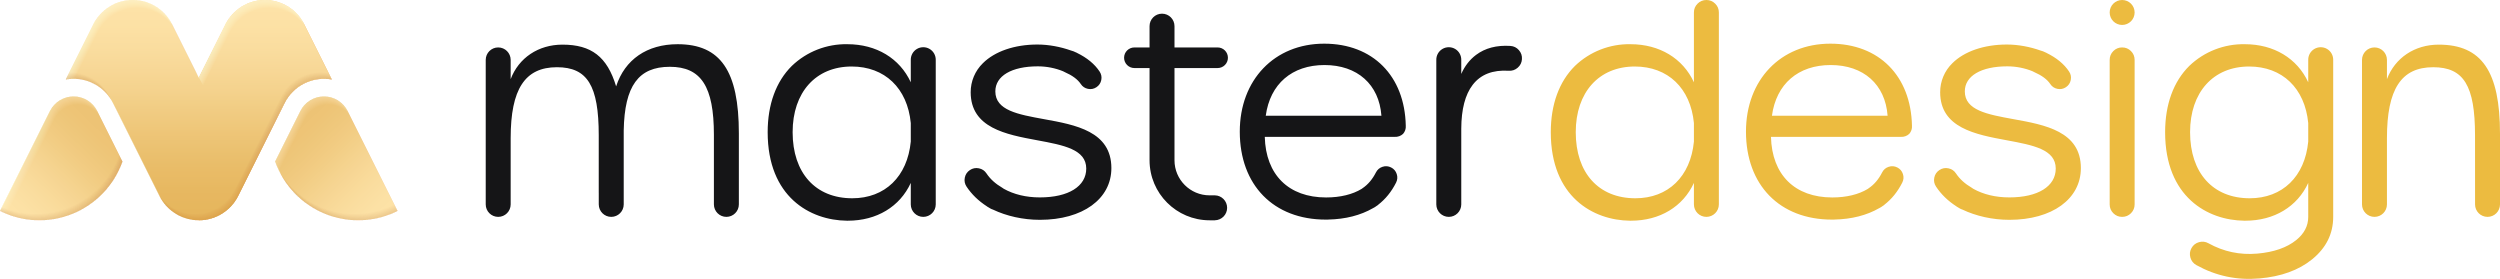
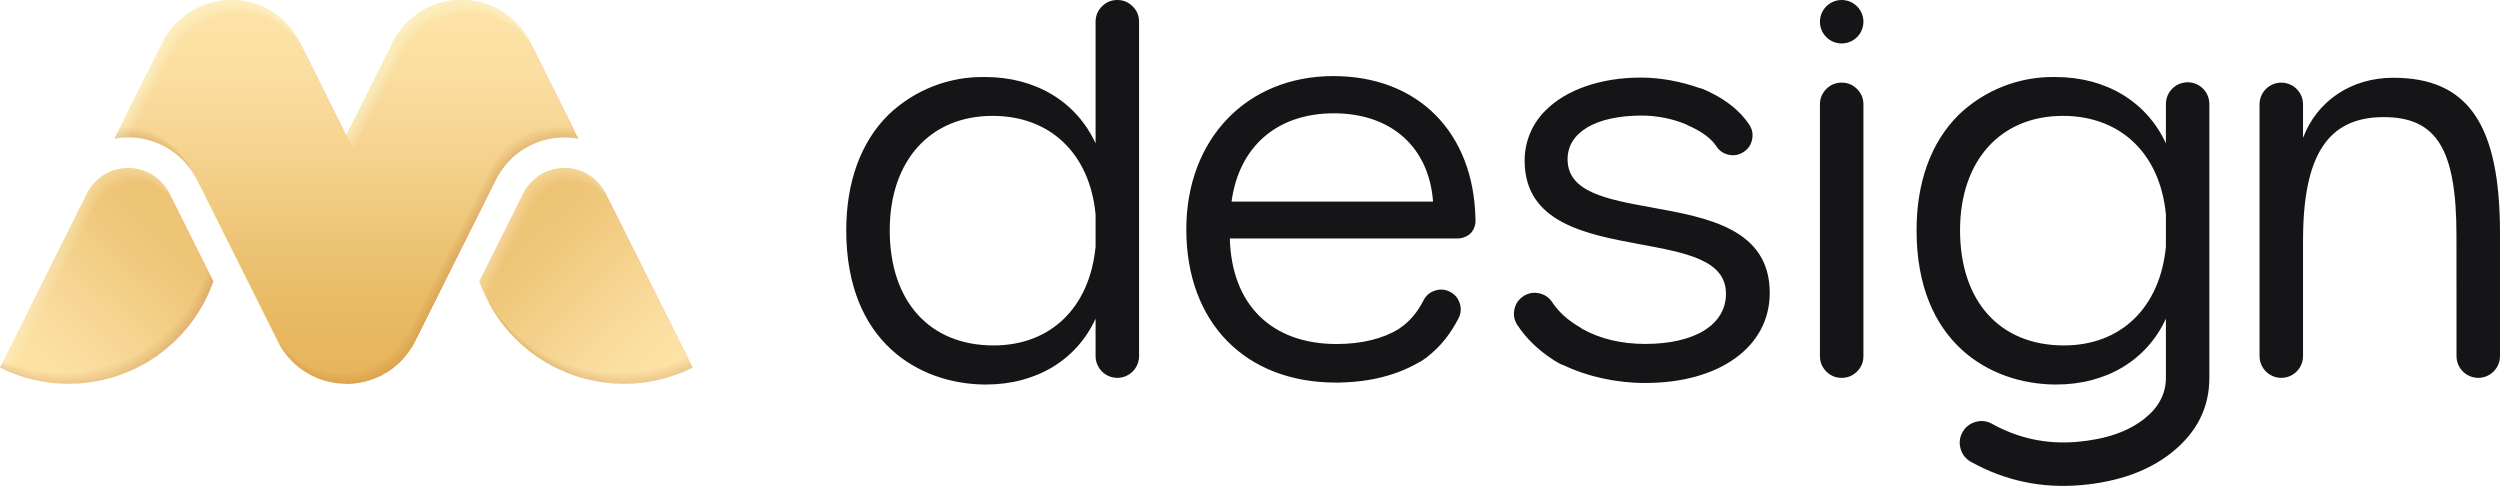
- <svg xmlns="http://www.w3.org/2000/svg" viewBox="0 -128 1475.38 164.6" role="img">
+ <svg xmlns="http://www.w3.org/2000/svg" viewBox="0 -128 846.83 164.6" role="img">
  <defs>
    <linearGradient id="l-cl" gradientUnits="userSpaceOnUse" x1="117.32" y1="-128" x2="117.32" y2="2">
      <stop offset="0.0" stop-color="#FDE2A7" />
      <stop offset="0.036" stop-color="#FDE2A7" />
      <stop offset="0.071" stop-color="#FDE1A6" />
      <stop offset="0.107" stop-color="#FCE1A5" />
      <stop offset="0.143" stop-color="#FCE0A3" />
      <stop offset="0.179" stop-color="#FBDEA1" />
      <stop offset="0.214" stop-color="#FADD9F" />
      <stop offset="0.25" stop-color="#F9DB9C" />
      <stop offset="0.286" stop-color="#F8D999" />
      <stop offset="0.321" stop-color="#F7D796" />
      <stop offset="0.357" stop-color="#F6D592" />
      <stop offset="0.393" stop-color="#F5D38F" />
      <stop offset="0.429" stop-color="#F4D18B" />
      <stop offset="0.464" stop-color="#F2CF87" />
      <stop offset="0.5" stop-color="#F1CC83" />
      <stop offset="0.536" stop-color="#F0CA7F" />
      <stop offset="0.571" stop-color="#EFC87B" />
      <stop offset="0.607" stop-color="#EEC577" />
      <stop offset="0.643" stop-color="#ECC374" />
      <stop offset="0.679" stop-color="#EBC170" />
      <stop offset="0.714" stop-color="#EABF6D" />
      <stop offset="0.75" stop-color="#E9BD69" />
      <stop offset="0.786" stop-color="#E9BB66" />
      <stop offset="0.821" stop-color="#E8BA64" />
      <stop offset="0.857" stop-color="#E7B861" />
      <stop offset="0.893" stop-color="#E7B760" />
      <stop offset="0.929" stop-color="#E6B75E" />
      <stop offset="0.964" stop-color="#E6B65D" />
      <stop offset="1.0" stop-color="#E6B65D" />
    </linearGradient>
    <linearGradient id="l-cr" gradientUnits="userSpaceOnUse" x1="117.32" y1="-128" x2="117.32" y2="2">
      <stop offset="0.0" stop-color="#FDE2A7" />
      <stop offset="0.036" stop-color="#FDE2A7" />
      <stop offset="0.071" stop-color="#FDE1A6" />
      <stop offset="0.107" stop-color="#FCE1A5" />
      <stop offset="0.143" stop-color="#FCE0A3" />
      <stop offset="0.179" stop-color="#FBDEA1" />
      <stop offset="0.214" stop-color="#FADD9F" />
      <stop offset="0.25" stop-color="#F9DB9C" />
      <stop offset="0.286" stop-color="#F8D999" />
      <stop offset="0.321" stop-color="#F7D796" />
      <stop offset="0.357" stop-color="#F6D592" />
      <stop offset="0.393" stop-color="#F5D38F" />
      <stop offset="0.429" stop-color="#F4D18B" />
      <stop offset="0.464" stop-color="#F2CF87" />
      <stop offset="0.5" stop-color="#F1CC83" />
      <stop offset="0.536" stop-color="#F0CA7F" />
      <stop offset="0.571" stop-color="#EFC87B" />
      <stop offset="0.607" stop-color="#EEC577" />
      <stop offset="0.643" stop-color="#ECC374" />
      <stop offset="0.679" stop-color="#EBC170" />
      <stop offset="0.714" stop-color="#EABF6D" />
      <stop offset="0.75" stop-color="#E9BD69" />
      <stop offset="0.786" stop-color="#E9BB66" />
      <stop offset="0.821" stop-color="#E8BA64" />
      <stop offset="0.857" stop-color="#E7B861" />
      <stop offset="0.893" stop-color="#E7B760" />
      <stop offset="0.929" stop-color="#E6B75E" />
      <stop offset="0.964" stop-color="#E6B65D" />
      <stop offset="1.0" stop-color="#E6B65D" />
    </linearGradient>
    <linearGradient id="l-wl" gradientUnits="userSpaceOnUse" x1="57.39" y1="-62.47" x2="0" y2="-3.49">
      <stop offset="0.0" stop-color="#EDC374" />
      <stop offset="0.062" stop-color="#EDC375" />
      <stop offset="0.125" stop-color="#EEC476" />
      <stop offset="0.188" stop-color="#EEC679" />
      <stop offset="0.25" stop-color="#EFC87C" />
      <stop offset="0.312" stop-color="#F1CA80" />
      <stop offset="0.375" stop-color="#F2CD84" />
      <stop offset="0.438" stop-color="#F3D089" />
      <stop offset="0.5" stop-color="#F5D38E" />
      <stop offset="0.562" stop-color="#F6D593" />
      <stop offset="0.625" stop-color="#F8D897" />
      <stop offset="0.688" stop-color="#F9DB9B" />
      <stop offset="0.75" stop-color="#FADD9F" />
      <stop offset="0.812" stop-color="#FBDFA2" />
      <stop offset="0.875" stop-color="#FCE1A5" />
      <stop offset="0.938" stop-color="#FDE2A6" />
      <stop offset="1.0" stop-color="#FDE2A7" />
    </linearGradient>
    <linearGradient id="l-wr" gradientUnits="userSpaceOnUse" x1="177.25" y1="-62.47" x2="234.65" y2="-3.49">
      <stop offset="0.0" stop-color="#EDC374" />
      <stop offset="0.062" stop-color="#EDC375" />
      <stop offset="0.125" stop-color="#EEC476" />
      <stop offset="0.188" stop-color="#EEC679" />
      <stop offset="0.25" stop-color="#EFC87C" />
      <stop offset="0.312" stop-color="#F1CA80" />
      <stop offset="0.375" stop-color="#F2CD84" />
      <stop offset="0.438" stop-color="#F3D089" />
      <stop offset="0.5" stop-color="#F5D38E" />
      <stop offset="0.562" stop-color="#F6D593" />
      <stop offset="0.625" stop-color="#F8D897" />
      <stop offset="0.688" stop-color="#F9DB9B" />
      <stop offset="0.75" stop-color="#FADD9F" />
      <stop offset="0.812" stop-color="#FBDFA2" />
      <stop offset="0.875" stop-color="#FCE1A5" />
      <stop offset="0.938" stop-color="#FDE2A6" />
      <stop offset="1.0" stop-color="#FDE2A7" />
    </linearGradient>
  </defs>
  <path d="M117.324 -82.138L101.579 -113.628A26 26 0 0 0 55.069 -113.628L38.79 -81.07A26 26 0 0 1 66.696 -67.117L94.069 -12.372A26 26 0 0 0 140.579 -12.372L167.952 -67.117A26 26 0 0 1 195.858 -81.07L179.579 -113.628A26 26 0 0 0 133.069 -113.628Z" fill="url(#l-cl)" />
  <path d="M117.32 -82.14L133.07 -113.63C137.47 -122.44 146.48 -128 156.32 -128C166.17 -128 175.17 -122.44 179.58 -113.63L195.86 -81.07C184.49 -83.14 173.12 -77.45 167.95 -67.12L140.58 -12.37C136.17 -3.56 127.17 2 117.32 2Z" fill="url(#l-cr)" />
  <path d="M29.488 -62.466L0 -3.49A52 52 0 0 0 72.287 -32.682L57.394 -62.466A15.6 15.6 0 0 0 29.488 -62.466Z" fill="url(#l-wl)" />
  <path d="M177.254 -62.466L162.361 -32.682A52 52 0 0 0 234.648 -3.49L205.16 -62.466A15.6 15.6 0 0 0 177.254 -62.466Z" fill="url(#l-wr)" />
  <g fill="#FFF7E3" fill-opacity="0.069">
    <path d="M39.44 -81.18C39.23 -81.15 39.01 -81.11 38.79 -81.07L55.07 -113.63C59.47 -122.44 68.48 -128 78.32 -128C87.94 -128 96.75 -122.7 101.26 -114.25C96.66 -122.36 88.03 -127.43 78.64 -127.43C68.79 -127.43 59.79 -121.87 55.38 -113.06L39.44 -81.18ZM117.64 -81.57L117.34 -82.17L133.07 -113.63C137.47 -122.44 146.48 -128 156.32 -128C165.94 -128 174.75 -122.7 179.26 -114.25C174.66 -122.36 166.03 -127.43 156.64 -127.43C146.79 -127.43 137.79 -121.87 133.38 -113.06ZM94.7 -11.18C94.48 -11.57 94.27 -11.97 94.07 -12.37L66.7 -67.12C66.59 -67.33 66.48 -67.53 66.37 -67.74C66.59 -67.35 66.81 -66.95 67.01 -66.55L94.38 -11.8C94.49 -11.59 94.59 -11.39 94.7 -11.18Z" />
    <path d="M40.09 -81.27C39.66 -81.22 39.22 -81.15 38.79 -81.07L55.07 -113.63C59.47 -122.44 68.48 -128 78.32 -128C88.05 -128 96.95 -122.58 101.41 -113.96C96.77 -121.91 88.24 -126.86 78.95 -126.86C69.1 -126.86 60.1 -121.3 55.7 -112.49L40.09 -81.27ZM117.95 -81L117.35 -82.19L133.07 -113.63C137.47 -122.44 146.48 -128 156.32 -128C166.05 -128 174.95 -122.58 179.41 -113.96C174.77 -121.91 166.24 -126.86 156.95 -126.86C147.1 -126.86 138.1 -121.3 133.7 -112.49ZM94.86 -10.9C94.58 -11.38 94.32 -11.87 94.07 -12.37L66.7 -67.12C66.64 -67.23 66.58 -67.34 66.53 -67.45C66.81 -66.97 67.07 -66.48 67.32 -65.98L94.7 -11.23C94.75 -11.12 94.81 -11.01 94.86 -10.9Z" />
    <path d="M40.72 -81.35C40.08 -81.28 39.43 -81.19 38.79 -81.07L55.07 -113.63C59.47 -122.44 68.48 -128 78.32 -128C88.16 -128 97.15 -122.45 101.56 -113.67C96.89 -121.46 88.44 -126.29 79.26 -126.29C69.42 -126.29 60.41 -120.73 56.01 -111.92L40.72 -81.35ZM118.26 -80.43L117.37 -82.22L133.07 -113.63C137.47 -122.44 146.48 -128 156.32 -128C166.16 -128 175.15 -122.45 179.56 -113.67C174.89 -121.46 166.44 -126.29 157.26 -126.29C147.42 -126.29 138.41 -120.73 134.01 -111.92ZM95.03 -10.62C94.69 -11.19 94.37 -11.77 94.07 -12.37L66.7 -67.12C66.69 -67.13 66.68 -67.15 66.67 -67.16C67.01 -66.59 67.34 -66.01 67.64 -65.41L95.01 -10.66C95.02 -10.65 95.02 -10.64 95.03 -10.62Z" />
    <path d="M118.58 -79.86L117.38 -82.25L133.07 -113.63C137.47 -122.44 146.48 -128 156.32 -128C166.17 -128 175.17 -122.44 179.58 -113.63L179.71 -113.36C175.01 -121 166.65 -125.72 157.58 -125.72C147.73 -125.72 138.73 -120.16 134.32 -111.35ZM41.35 -81.41C40.5 -81.34 39.64 -81.23 38.79 -81.07L55.07 -113.63C59.47 -122.44 68.48 -128 78.32 -128C88.17 -128 97.17 -122.44 101.58 -113.63L101.71 -113.36C97.01 -121 88.65 -125.72 79.58 -125.72C69.73 -125.72 60.73 -120.16 56.32 -111.35L41.35 -81.41ZM95.19 -10.36C94.79 -11.01 94.41 -11.68 94.07 -12.37L66.83 -66.86C67.23 -66.21 67.6 -65.53 67.95 -64.84L95.19 -10.36Z" />
    <path d="M118.89 -79.29L117.4 -82.28L133.07 -113.63C137.47 -122.44 146.48 -128 156.32 -128C166.17 -128 175.17 -122.44 179.58 -113.63L179.88 -113.03C175.15 -120.52 166.87 -125.15 157.89 -125.15C148.04 -125.15 139.04 -119.59 134.64 -110.78ZM41.97 -81.45C40.91 -81.39 39.85 -81.26 38.79 -81.07L55.07 -113.63C59.47 -122.44 68.48 -128 78.32 -128C88.17 -128 97.17 -122.44 101.58 -113.63L101.88 -113.03C97.15 -120.52 88.87 -125.15 79.89 -125.15C70.04 -125.15 61.04 -119.59 56.64 -110.78L41.97 -81.45ZM95.33 -10.13C94.88 -10.85 94.46 -11.6 94.07 -12.37L67 -66.52C67.45 -65.8 67.87 -65.05 68.26 -64.27L95.33 -10.13Z" />
    <path d="M119.2 -78.72L117.41 -82.31L133.07 -113.63C137.47 -122.44 146.48 -128 156.32 -128C166.17 -128 175.17 -122.44 179.58 -113.63L180.06 -112.66C175.31 -120.04 167.1 -124.58 158.2 -124.58C148.36 -124.58 139.35 -119.02 134.95 -110.21ZM42.58 -81.48C41.32 -81.43 40.06 -81.3 38.79 -81.07L55.07 -113.63C59.47 -122.44 68.48 -128 78.32 -128C88.17 -128 97.17 -122.44 101.58 -113.63L102.06 -112.66C97.31 -120.04 89.1 -124.58 80.2 -124.58C70.36 -124.58 61.35 -119.02 56.95 -110.21L42.58 -81.48ZM95.47 -9.92C94.96 -10.71 94.49 -11.52 94.07 -12.37L67.18 -66.16C67.68 -65.37 68.15 -64.55 68.58 -63.7L95.47 -9.92Z" />
    <path d="M119.52 -78.15L117.42 -82.34L133.07 -113.63C137.47 -122.44 146.48 -128 156.32 -128C166.17 -128 175.17 -122.44 179.58 -113.63L180.25 -112.28C175.48 -119.55 167.34 -124.01 158.52 -124.01C148.67 -124.01 139.67 -118.45 135.26 -109.64ZM43.19 -81.49C41.73 -81.47 40.26 -81.34 38.79 -81.07L55.07 -113.63C59.47 -122.44 68.48 -128 78.32 -128C88.17 -128 97.17 -122.44 101.58 -113.63L102.25 -112.28C97.48 -119.55 89.34 -124.01 80.52 -124.01C70.67 -124.01 61.67 -118.45 57.26 -109.64L43.19 -81.49ZM95.59 -9.73C95.04 -10.57 94.53 -11.46 94.07 -12.37L67.37 -65.78C67.92 -64.93 68.43 -64.05 68.89 -63.13L95.59 -9.73Z" />
    <path d="M119.83 -77.58L117.44 -82.37L133.07 -113.63C137.47 -122.44 146.48 -128 156.32 -128C166.17 -128 175.17 -122.44 179.58 -113.63L180.45 -111.89C175.67 -119.05 167.58 -123.44 158.83 -123.44C148.98 -123.44 139.98 -117.88 135.57 -109.07ZM43.78 -81.49C42.13 -81.51 40.46 -81.37 38.79 -81.07L55.07 -113.63C59.47 -122.44 68.48 -128 78.32 -128C88.17 -128 97.17 -122.44 101.58 -113.63L102.45 -111.89C97.67 -119.05 89.58 -123.44 80.83 -123.44C70.98 -123.44 61.98 -117.88 57.57 -109.07L43.78 -81.49ZM95.71 -9.55C95.11 -10.45 94.56 -11.39 94.07 -12.37L67.56 -65.38C68.16 -64.49 68.71 -63.54 69.2 -62.56L95.71 -9.55Z" />
  </g>
  <g fill="#FFF7E3" fill-opacity="0.041">
    <path d="M29.49 -62.47C32.13 -67.75 37.53 -71.09 43.44 -71.09C49.25 -71.09 54.58 -67.86 57.26 -62.72C54.49 -67.53 49.35 -70.52 43.75 -70.52C37.85 -70.52 32.44 -67.18 29.8 -61.9L0.48 -3.25C0.32 -3.33 0.16 -3.41 0 -3.49Z" />
    <path d="M29.49 -62.47C32.13 -67.75 37.53 -71.09 43.44 -71.09C49.35 -71.09 54.75 -67.75 57.39 -62.47L57.41 -62.43C54.6 -67.07 49.55 -69.95 44.07 -69.95C38.16 -69.95 32.76 -66.61 30.11 -61.33L0.96 -3.02C0.64 -3.17 0.32 -3.33 0 -3.49Z" />
    <path d="M29.49 -62.47C32.13 -67.75 37.53 -71.09 43.44 -71.09C49.35 -71.09 54.75 -67.75 57.39 -62.47L57.57 -62.1C54.74 -66.6 49.77 -69.38 44.38 -69.38C38.47 -69.38 33.07 -66.04 30.43 -60.76L1.45 -2.79C0.96 -3.02 0.48 -3.25 0 -3.49Z" />
    <path d="M29.49 -62.47C32.13 -67.75 37.53 -71.09 43.44 -71.09C49.35 -71.09 54.75 -67.75 57.39 -62.47L57.76 -61.74C54.9 -66.12 50 -68.81 44.69 -68.81C38.79 -68.81 33.38 -65.47 30.74 -60.19L1.93 -2.57C1.28 -2.86 0.64 -3.17 0 -3.49Z" />
    <path d="M29.49 -62.47C32.13 -67.75 37.53 -71.09 43.44 -71.09C49.35 -71.09 54.75 -67.75 57.39 -62.47L57.96 -61.34C55.08 -65.62 50.24 -68.24 45.01 -68.24C39.1 -68.24 33.7 -64.9 31.05 -59.62L2.42 -2.36C1.61 -2.71 0.8 -3.09 0 -3.49Z" />
    <path d="M29.49 -62.47C32.13 -67.75 37.53 -71.09 43.44 -71.09C49.35 -71.09 54.75 -67.75 57.39 -62.47L58.16 -60.93C55.28 -65.11 50.49 -67.67 45.32 -67.67C39.41 -67.67 34.01 -64.33 31.37 -59.05L2.91 -2.14C1.93 -2.56 0.96 -3.01 0 -3.49Z" />
    <path d="M29.49 -62.47C32.13 -67.75 37.53 -71.09 43.44 -71.09C49.35 -71.09 54.75 -67.75 57.39 -62.47L58.37 -60.5C55.48 -64.6 50.75 -67.1 45.63 -67.1C39.72 -67.1 34.32 -63.76 31.68 -58.48L3.41 -1.94C2.26 -2.41 1.12 -2.93 0 -3.49Z" />
    <path d="M29.49 -62.47C32.13 -67.75 37.53 -71.09 43.44 -71.09C49.35 -71.09 54.75 -67.75 57.39 -62.47L58.59 -60.07C55.69 -64.09 51 -66.53 45.95 -66.53C40.04 -66.53 34.64 -63.19 31.99 -57.91L3.91 -1.73C2.59 -2.26 1.28 -2.85 0 -3.49Z" />
    <path d="M177.25 -62.47C179.9 -67.75 185.3 -71.09 191.21 -71.09C197.02 -71.09 202.34 -67.86 205.03 -62.72C202.25 -67.53 197.11 -70.52 191.52 -70.52C185.61 -70.52 180.21 -67.18 177.57 -61.9L162.67 -32.11C163.59 -29.53 164.7 -27.03 165.99 -24.66C164.56 -27.2 163.35 -29.89 162.36 -32.68Z" />
    <path d="M177.25 -62.47C179.9 -67.75 185.3 -71.09 191.21 -71.09C197.12 -71.09 202.52 -67.75 205.16 -62.47L205.18 -62.43C202.37 -67.07 197.32 -69.95 191.83 -69.95C185.92 -69.95 180.52 -66.61 177.88 -61.33L162.99 -31.54C163.86 -29.06 164.92 -26.66 166.15 -24.37C164.65 -27.01 163.38 -29.78 162.36 -32.68Z" />
    <path d="M177.25 -62.47C179.9 -67.75 185.3 -71.09 191.21 -71.09C197.12 -71.09 202.52 -67.75 205.16 -62.47L205.34 -62.1C202.5 -66.6 197.54 -69.38 192.15 -69.38C186.24 -69.38 180.84 -66.04 178.19 -60.76L163.3 -30.97C164.14 -28.59 165.15 -26.29 166.31 -24.09C164.75 -26.81 163.42 -29.68 162.36 -32.68Z" />
    <path d="M177.25 -62.47C179.9 -67.75 185.3 -71.09 191.21 -71.09C197.12 -71.09 202.52 -67.75 205.16 -62.47L205.52 -61.74C202.67 -66.12 197.77 -68.81 192.46 -68.81C186.55 -68.81 181.15 -65.47 178.51 -60.19L163.61 -30.4C164.42 -28.13 165.37 -25.93 166.47 -23.81C164.84 -26.61 163.46 -29.58 162.36 -32.68Z" />
    <path d="M177.25 -62.47C179.9 -67.75 185.3 -71.09 191.21 -71.09C197.12 -71.09 202.52 -67.75 205.16 -62.47L205.72 -61.34C202.85 -65.62 198.01 -68.24 192.77 -68.24C186.86 -68.24 181.46 -64.9 178.82 -59.62L163.93 -29.83C164.69 -27.66 165.6 -25.56 166.63 -23.53C164.93 -26.41 163.49 -29.47 162.36 -32.68Z" />
    <path d="M177.25 -62.47C179.9 -67.75 185.3 -71.09 191.21 -71.09C197.12 -71.09 202.52 -67.75 205.16 -62.47L205.93 -60.93C203.04 -65.11 198.26 -67.67 193.09 -67.67C187.18 -67.67 181.78 -64.33 179.13 -59.05L164.24 -29.26C164.97 -27.2 165.83 -25.19 166.8 -23.25C165.02 -26.21 163.53 -29.37 162.36 -32.68Z" />
    <path d="M177.25 -62.47C179.9 -67.75 185.3 -71.09 191.21 -71.09C197.12 -71.09 202.52 -67.75 205.16 -62.47L206.14 -60.51C203.25 -64.6 198.51 -67.1 193.4 -67.1C187.49 -67.1 182.09 -63.76 179.45 -58.48L164.55 -28.7C165.25 -26.73 166.06 -24.82 166.97 -22.97C165.12 -26.01 163.57 -29.27 162.36 -32.68Z" />
    <path d="M177.25 -62.47C179.9 -67.75 185.3 -71.09 191.21 -71.09C197.12 -71.09 202.52 -67.75 205.16 -62.47L206.36 -60.07C203.46 -64.09 198.77 -66.53 193.71 -66.53C187.8 -66.53 182.4 -63.19 179.76 -57.91L164.87 -28.13C165.52 -26.26 166.28 -24.45 167.14 -22.69C165.21 -25.82 163.6 -29.16 162.36 -32.68Z" />
  </g>
  <g fill="#8A4B12" fill-opacity="0.022">
    <path d="M178.98 -114.76C179.19 -114.39 179.39 -114.01 179.58 -113.63L195.86 -81.07C184.49 -83.14 173.12 -77.45 167.95 -67.12L140.58 -12.37C136.17 -3.56 127.17 2 117.32 2C107.73 2 98.94 -3.28 94.42 -11.69C99.01 -3.54 107.65 1.54 117.07 1.54C126.92 1.54 135.92 -4.02 140.33 -12.83L167.7 -67.57C172.87 -77.91 184.24 -83.59 195.61 -81.53L179.33 -114.08C179.21 -114.31 179.1 -114.54 178.98 -114.76ZM66.09 -68.25C60.68 -77.87 49.74 -83.06 38.79 -81.07L39.06 -81.62C50 -83.38 60.86 -78 66.09 -68.25ZM117.07 -82.59L101.33 -114.08C101.21 -114.31 101.1 -114.54 100.98 -114.76C101.19 -114.39 101.39 -114.01 101.58 -113.63L117.08 -82.62Z" />
    <path d="M178.85 -114.99C179.1 -114.54 179.35 -114.09 179.58 -113.63L195.86 -81.07C184.49 -83.14 173.12 -77.45 167.95 -67.12L140.58 -12.37C136.17 -3.56 127.17 2 117.32 2C107.64 2 98.78 -3.38 94.3 -11.92C98.92 -3.91 107.49 1.09 116.82 1.09C126.67 1.09 135.67 -4.47 140.08 -13.28L167.45 -68.03C172.62 -78.36 183.99 -84.05 195.36 -81.98L179.08 -114.54C179 -114.69 178.93 -114.84 178.85 -114.99ZM65.96 -68.48C60.51 -77.95 49.65 -83.04 38.79 -81.07L39.33 -82.15C50.18 -83.67 60.86 -78.22 65.96 -68.48ZM116.82 -83.05L101.08 -114.54C101 -114.69 100.93 -114.84 100.85 -114.99C101.1 -114.54 101.35 -114.09 101.58 -113.63L116.85 -83.09Z" />
    <path d="M178.72 -115.21C179.02 -114.7 179.31 -114.17 179.58 -113.63L195.86 -81.07C184.49 -83.14 173.12 -77.45 167.95 -67.12L140.58 -12.37C136.17 -3.56 127.17 2 117.32 2C107.56 2 98.62 -3.47 94.18 -12.16C98.83 -4.27 107.33 0.63 116.57 0.63C126.42 0.63 135.42 -4.93 139.83 -13.74L167.2 -68.48C172.37 -78.82 183.74 -84.5 195.11 -82.44L178.83 -114.99C178.79 -115.07 178.75 -115.14 178.72 -115.21ZM65.83 -68.7C60.34 -78.03 49.56 -83.03 38.79 -81.07L39.59 -82.67C50.35 -83.97 60.85 -78.43 65.83 -68.7ZM116.57 -83.5L100.83 -114.99C100.79 -115.07 100.75 -115.14 100.72 -115.21C101.02 -114.7 101.31 -114.17 101.58 -113.63L116.61 -83.57Z" />
    <path d="M178.58 -115.43C178.94 -114.85 179.27 -114.25 179.58 -113.63L195.86 -81.07C184.49 -83.14 173.12 -77.45 167.95 -67.12L140.58 -12.37C136.17 -3.56 127.17 2 117.32 2C107.48 2 98.47 -3.56 94.07 -12.37L94.06 -12.39C98.74 -4.63 107.17 0.18 116.32 0.18C126.17 0.18 135.17 -5.39 139.58 -14.19L166.95 -68.94C172.12 -79.28 183.49 -84.96 194.86 -82.89L178.58 -115.43ZM65.7 -68.93C60.16 -78.11 49.48 -83.01 38.79 -81.07L39.85 -83.18C50.51 -84.26 60.84 -78.65 65.69 -68.94L65.7 -68.93ZM116.32 -83.96L100.58 -115.43C100.94 -114.85 101.27 -114.25 101.58 -113.63L116.37 -84.05Z" />
    <path d="M178.46 -115.64C178.86 -114.99 179.23 -114.32 179.58 -113.63L195.86 -81.07C184.49 -83.14 173.12 -77.45 167.95 -67.12L140.58 -12.37C136.17 -3.56 127.17 2 117.32 2C107.48 2 98.47 -3.56 94.07 -12.37L93.94 -12.64C98.64 -5 107 -0.28 116.07 -0.28C125.92 -0.28 134.92 -5.84 139.33 -14.65L166.7 -69.4C171.87 -79.73 183.24 -85.42 194.61 -83.35L178.46 -115.64ZM65.57 -69.13C60 -78.18 49.4 -83 38.79 -81.07L40.1 -83.68C50.58 -84.53 60.66 -78.95 65.44 -69.4L65.57 -69.13ZM116.07 -84.42L100.46 -115.64C100.86 -114.99 101.23 -114.32 101.58 -113.63L116.13 -84.53Z" />
    <path d="M178.34 -115.83C178.79 -115.12 179.2 -114.39 179.58 -113.63L195.86 -81.07C184.49 -83.14 173.12 -77.45 167.95 -67.12L140.58 -12.37C136.17 -3.56 127.17 2 117.32 2C107.48 2 98.47 -3.56 94.07 -12.37L93.8 -12.9C98.53 -5.38 106.82 -0.73 115.82 -0.73C125.67 -0.73 134.67 -6.3 139.08 -15.11L166.45 -69.85C171.62 -80.19 182.99 -85.87 194.35 -83.8L178.34 -115.83ZM65.46 -69.32C59.85 -78.25 49.32 -82.98 38.79 -81.07L40.34 -84.18C50.65 -84.81 60.49 -79.26 65.19 -69.85L65.46 -69.32ZM115.82 -84.87L100.34 -115.83C100.79 -115.12 101.2 -114.39 101.58 -113.63L115.89 -85.01Z" />
    <path d="M178.23 -116C178.72 -115.24 179.17 -114.45 179.58 -113.63L195.86 -81.07C184.49 -83.14 173.12 -77.45 167.95 -67.12L140.58 -12.37C136.17 -3.56 127.17 2 117.32 2C107.48 2 98.47 -3.56 94.07 -12.37L93.66 -13.19C98.4 -5.77 106.64 -1.19 115.57 -1.19C125.42 -1.19 134.42 -6.75 138.82 -15.56L166.2 -70.31C171.37 -80.64 182.73 -86.33 194.1 -84.26L178.23 -116ZM65.35 -69.49C59.72 -78.31 49.25 -82.97 38.79 -81.07L40.58 -84.66C50.71 -85.09 60.31 -79.56 64.94 -70.31L65.35 -69.49ZM115.57 -85.33L100.23 -116C100.72 -115.24 101.17 -114.45 101.58 -113.63L115.65 -85.49Z" />
    <path d="M178.13 -116.16C178.66 -115.35 179.14 -114.5 179.58 -113.63L195.86 -81.07C184.49 -83.14 173.12 -77.45 167.95 -67.12L140.58 -12.37C136.17 -3.56 127.17 2 117.32 2C107.48 2 98.47 -3.56 94.07 -12.37L93.51 -13.49C98.27 -6.16 106.45 -1.64 115.32 -1.64C125.17 -1.64 134.17 -7.21 138.57 -16.02L165.95 -70.76C171.12 -81.1 182.48 -86.78 193.85 -84.72L178.13 -116.16ZM65.25 -69.65C59.59 -78.36 49.19 -82.96 38.79 -81.07L40.82 -85.13C50.76 -85.37 60.14 -79.87 64.69 -70.76L65.25 -69.65ZM115.32 -85.78L100.13 -116.16C100.66 -115.35 101.14 -114.5 101.58 -113.63L115.41 -85.97Z" />
    <path d="M0.13 -3.76C13.39 2.74 28.78 3.29 42.48 -2.24C56.3 -7.82 67.07 -19.08 72.04 -33.14L57.14 -62.92C57.09 -63.03 57.04 -63.13 56.98 -63.24C57.13 -62.98 57.26 -62.73 57.39 -62.47L72.29 -32.68C67.32 -18.62 56.56 -7.37 42.73 -1.78C28.9 3.8 13.34 3.18 0 -3.49L0.13 -3.76Z" />
    <path d="M0.27 -4.02C13.43 2.29 28.66 2.78 42.23 -2.69C56.05 -8.28 66.82 -19.53 71.79 -33.59L56.89 -63.38C56.88 -63.41 56.86 -63.43 56.85 -63.46C57.04 -63.14 57.22 -62.81 57.39 -62.47L72.29 -32.68C67.32 -18.62 56.56 -7.37 42.73 -1.78C28.9 3.8 13.34 3.18 0 -3.49L0.27 -4.02Z" />
    <path d="M0.4 -4.3C13.48 1.84 28.54 2.27 41.98 -3.15C55.8 -8.73 66.57 -19.99 71.54 -34.05L56.72 -63.67C56.96 -63.28 57.19 -62.88 57.39 -62.47L72.29 -32.68C67.32 -18.62 56.56 -7.37 42.73 -1.78C28.9 3.8 13.34 3.18 0 -3.49L0.4 -4.3Z" />
    <path d="M0.54 -4.57C13.53 1.4 28.43 1.76 41.72 -3.61C55.55 -9.19 66.32 -20.44 71.28 -34.5L56.61 -63.86C56.89 -63.41 57.15 -62.95 57.39 -62.47L72.29 -32.68C67.32 -18.62 56.56 -7.37 42.73 -1.78C28.9 3.8 13.34 3.18 0 -3.49L0.54 -4.57Z" />
    <path d="M0.68 -4.85C13.57 0.95 28.31 1.26 41.47 -4.06C55.3 -9.65 66.07 -20.9 71.03 -34.96L56.51 -64.01C56.83 -63.52 57.13 -63 57.39 -62.47L72.29 -32.68C67.32 -18.62 56.56 -7.37 42.73 -1.78C28.9 3.8 13.34 3.18 0 -3.49L0.68 -4.85Z" />
    <path d="M0.82 -5.13C13.62 0.5 28.19 0.75 41.22 -4.52C55.05 -10.1 65.82 -21.35 70.78 -35.42L56.41 -64.16C56.77 -63.62 57.1 -63.05 57.39 -62.47L72.29 -32.68C67.32 -18.62 56.56 -7.37 42.73 -1.78C28.9 3.8 13.34 3.18 0 -3.49L0.82 -5.13Z" />
    <path d="M0.96 -5.42C13.67 0.05 28.07 0.24 40.97 -4.97C54.8 -10.56 65.57 -21.81 70.53 -35.87L56.32 -64.29C56.72 -63.71 57.08 -63.1 57.39 -62.47L72.29 -32.68C67.32 -18.62 56.56 -7.37 42.73 -1.78C28.9 3.8 13.34 3.18 0 -3.49L0.96 -5.42Z" />
    <path d="M1.11 -5.7C13.71 -0.41 27.96 -0.27 40.72 -5.43C54.55 -11.01 65.32 -22.27 70.28 -36.33L56.24 -64.41C56.67 -63.79 57.05 -63.15 57.39 -62.47L72.29 -32.68C67.32 -18.62 56.56 -7.37 42.73 -1.78C28.9 3.8 13.34 3.18 0 -3.49L1.11 -5.7Z" />
    <path d="M165.7 -25.17C171.44 -14.86 180.57 -6.72 191.67 -2.24C205.5 3.35 221.06 2.72 234.4 -3.95L204.91 -62.92C204.86 -63.03 204.8 -63.13 204.75 -63.24C204.89 -62.98 205.03 -62.73 205.16 -62.47L234.65 -3.49C221.31 3.18 205.75 3.8 191.92 -1.78C180.66 -6.33 171.43 -14.64 165.7 -25.17Z" />
    <path d="M165.58 -25.4C171.33 -15.19 180.4 -7.14 191.42 -2.69C205.25 2.89 220.81 2.27 234.15 -4.4L204.66 -63.38C204.64 -63.41 204.63 -63.43 204.62 -63.46C204.81 -63.14 204.99 -62.81 205.16 -62.47L234.65 -3.49C221.31 3.18 205.75 3.8 191.92 -1.78C180.58 -6.37 171.29 -14.76 165.58 -25.4Z" />
    <path d="M165.46 -25.63C171.21 -15.53 180.23 -7.57 191.17 -3.15C205 2.43 220.56 1.81 233.9 -4.86L204.49 -63.67C204.73 -63.28 204.95 -62.88 205.16 -62.47L234.65 -3.49C221.31 3.18 205.75 3.8 191.92 -1.78C180.49 -6.4 171.16 -14.88 165.46 -25.63Z" />
    <path d="M165.34 -25.86C171.09 -15.87 180.06 -7.99 190.92 -3.61C204.75 1.98 220.31 1.36 233.65 -5.31L204.37 -63.86C204.66 -63.41 204.92 -62.95 205.16 -62.47L234.65 -3.49C221.31 3.18 205.75 3.8 191.92 -1.78C180.41 -6.43 171.03 -15 165.34 -25.86Z" />
    <path d="M165.22 -26.09C170.98 -16.21 179.89 -8.41 190.67 -4.06C204.5 1.52 220.06 0.9 233.4 -5.77L204.27 -64.01C204.59 -63.52 204.89 -63 205.16 -62.47L234.65 -3.49C221.31 3.18 205.75 3.8 191.92 -1.78C180.33 -6.46 170.89 -15.13 165.22 -26.09Z" />
    <path d="M165.1 -26.32C170.86 -16.54 179.72 -8.84 190.42 -4.52C204.25 1.07 219.81 0.45 233.14 -6.22L204.18 -64.16C204.54 -63.62 204.87 -63.05 205.16 -62.47L234.65 -3.49C221.31 3.18 205.75 3.8 191.92 -1.78C180.25 -6.5 170.76 -15.25 165.1 -26.32Z" />
    <path d="M164.98 -26.55C170.75 -16.88 179.56 -9.26 190.17 -4.97C203.99 0.61 219.56 -0.01 232.89 -6.68L204.09 -64.29C204.48 -63.71 204.84 -63.1 205.16 -62.47L234.65 -3.49C221.31 3.18 205.75 3.8 191.92 -1.78C180.17 -6.53 170.63 -15.37 164.98 -26.55Z" />
    <path d="M164.86 -26.78C170.63 -17.22 179.39 -9.68 189.92 -5.43C203.74 0.16 219.3 -0.47 232.64 -7.14L204.01 -64.41C204.43 -63.79 204.82 -63.15 205.16 -62.47L234.65 -3.49C221.31 3.18 205.75 3.8 191.92 -1.78C180.09 -6.56 170.5 -15.49 164.86 -26.78Z" />
  </g>
-   <path d="M544.87 -0.01C540.8 -0.01 537.51 -3.31 537.5 -7.37L537.5 -20.06C531.07 -6.04 517.4 2.25 500.35 2.25L499.79 2.25C478.09 2.01 453.04 -11.76 453.04 -50C453.04 -66.35 457.97 -79.87 467.31 -89.11C476.11 -97.55 487.91 -102.15 500.1 -101.91C517.2 -101.91 530.98 -93.57 537.5 -79.44L537.5 -92.65C537.46 -95.31 538.85 -97.79 541.15 -99.13C543.44 -100.47 546.29 -100.47 548.58 -99.13C550.88 -97.79 552.27 -95.31 552.23 -92.65L552.23 -7.37C552.22 -3.31 548.93 -0.01 544.87 -0.01ZM782.41 1.6C751.59 1.6 731.66 -18.77 731.66 -50.32C731.66 -80.88 752.14 -102.23 781.47 -102.23C810.14 -102.23 829.04 -83.22 829.62 -53.8C829.77 -52.05 829.19 -50.31 828.01 -48.99C826.67 -47.75 824.88 -47.11 823.06 -47.23L746.41 -47.23C746.99 -24.83 760.48 -11.47 782.6 -11.47C791 -11.47 798.23 -13.27 803.54 -16.51Q803.76 -16.69 804.01 -16.85Q808.93 -20.15 812.01 -26.24Q813.26 -28.7 815.88 -29.56Q818.5 -30.42 820.96 -29.18Q823.42 -27.93 824.28 -25.31Q825.14 -22.69 823.9 -20.23Q819.81 -12.15 813.29 -7.13L813.32 -7.08C812.97 -6.84 812.62 -6.6 812.26 -6.37Q811.84 -6.07 811.42 -5.78Q810.88 -5.43 810.33 -5.18C802.99 -0.94 794 1.38 783.77 1.57L783.78 1.59ZM294.01 -0.01C289.95 -0.01 286.65 -3.31 286.65 -7.37L286.65 -92.65C286.65 -96.71 289.94 -100.01 294.01 -100.01C298.07 -100.01 301.37 -96.71 301.37 -92.65L301.37 -81.29C306.09 -93.82 317.7 -101.66 331.92 -101.66C349.04 -101.66 358.33 -94.49 363.61 -77.03C368.74 -92.87 381.86 -101.91 399.89 -101.91C425.23 -101.91 436.04 -86.16 436.04 -49.26L436.04 -14.23L436.04 -7.37C436.03 -3.31 432.74 -0.02 428.68 -0.01C424.61 -0.01 421.32 -3.31 421.31 -7.37L421.31 -43.04C421.31 -43.13 421.31 -43.21 421.31 -43.29L421.31 -48.44C421.31 -76.95 413.77 -88.58 395.29 -88.58C376.8 -88.58 368.58 -77.32 368.09 -51.04L368.09 -7.37C368.08 -3.31 364.79 -0.01 360.73 -0.01C356.66 -0.01 353.37 -3.31 353.36 -7.37L353.36 -14.23L353.35 -14.23L353.35 -48.19C353.35 -77.45 346.67 -88.33 328.67 -88.33C309.79 -88.33 301.37 -75.42 301.37 -46.48L301.37 -7.37C301.37 -3.31 298.07 -0.01 294.01 -0.01ZM537.5 -55.38C535.52 -75.97 522.15 -88.75 502.61 -88.75C481.45 -88.75 467.77 -73.54 467.77 -50C467.77 -25.94 481.25 -10.99 502.96 -10.99C522.29 -10.99 535.52 -23.81 537.5 -44.46ZM613.69 1.73C603.7 1.73 593.97 -0.51 585.98 -4.31Q585.18 -4.55 584.41 -5Q583.73 -5.39 583.08 -5.8C582.87 -5.92 582.67 -6.03 582.47 -6.15L582.49 -6.18Q574.95 -11.03 570.41 -17.87Q568.8 -20.3 569.38 -23.16Q569.96 -26.02 572.4 -27.64Q574.83 -29.25 577.69 -28.67Q580.56 -28.09 582.17 -25.66Q585.45 -20.71 591.5 -17.19Q591.97 -16.91 592.38 -16.59C598.32 -13.26 605.57 -11.5 613.68 -11.5C630.56 -11.5 641.05 -18.03 641.05 -28.52C641.05 -39.86 627.66 -42.34 612.14 -45.22C593.73 -48.63 572.85 -52.5 572.85 -73.58C572.83 -80.02 575.43 -86.19 580.04 -90.69C587.08 -97.7 598.77 -101.72 612.16 -101.72L612.31 -101.72C618.93 -101.71 625.9 -100.38 632.11 -98.17Q632.84 -98.03 633.56 -97.71Q634.3 -97.4 635 -97.06C635.2 -96.98 635.4 -96.89 635.6 -96.81L635.59 -96.78Q644.54 -92.42 648.94 -85.77Q650.46 -83.47 649.92 -80.77Q649.37 -78.06 647.07 -76.54Q644.77 -75.01 642.06 -75.56Q639.36 -76.11 637.83 -78.41Q635.12 -82.5 628.25 -85.5Q627.79 -85.7 627.38 -85.94C622.93 -87.78 617.71 -88.85 612.48 -88.85C597.01 -88.85 587.4 -83.19 587.4 -74.07C587.4 -62.89 600.68 -60.49 616.07 -57.69C634.73 -54.32 655.88 -50.49 655.88 -28.79C655.88 -10.55 638.92 1.73 613.69 1.73ZM718.58 -87.84L693.13 -87.84L693.13 -33.41C693.14 -21.99 702.4 -12.73 713.82 -12.72L716.95 -12.72C720.97 -12.65 724.19 -9.38 724.19 -5.36C724.19 -1.34 720.97 1.93 716.95 2L716.95 2.01L713.82 2.01C694.27 1.98 678.43 -13.86 678.41 -33.41L678.41 -87.84L669.47 -87.84C666.11 -87.84 663.38 -90.56 663.38 -93.92C663.38 -97.28 666.11 -100 669.47 -100L678.41 -100L678.41 -112.57C678.41 -116.63 681.7 -119.93 685.77 -119.93C689.83 -119.93 693.13 -116.63 693.13 -112.57L693.13 -100L718.58 -100C721.94 -100 724.66 -97.28 724.66 -93.92C724.66 -90.56 721.94 -87.84 718.58 -87.84ZM855.01 -0.01C850.94 -0.01 847.65 -3.31 847.64 -7.37L847.64 -92.65C847.6 -95.31 848.99 -97.79 851.29 -99.13C853.59 -100.47 856.43 -100.47 858.73 -99.13C861.02 -97.79 862.42 -95.31 862.37 -92.65L862.37 -84.37Q865.45 -91.36 871.08 -95.59Q879.18 -101.67 891.35 -100.9L891.35 -100.9Q894.39 -100.7 896.39 -98.4Q898.39 -96.11 898.18 -93.07Q897.98 -90.04 895.68 -88.04Q893.39 -86.04 890.36 -86.25Q876.14 -87.12 869.09 -77.9Q862.45 -69.23 862.37 -52.09L862.37 -7.37C862.36 -3.31 859.07 -0.01 855.01 -0.01ZM746.99 -59.71L815.25 -59.71C813.88 -78.18 801.05 -89.62 781.64 -89.62C762.46 -89.61 749.54 -78.45 746.99 -59.71Z" fill="#151517" />
-   <path d="M1376.94 0Q1376.94 14.97 1364.42 25.1Q1352.6 34.66 1333.39 36.33Q1313.51 38.06 1296.17 28.44Q1293.51 26.95 1292.67 24.02Q1291.83 21.09 1293.31 18.42Q1294.79 15.76 1297.73 14.92Q1300.66 14.08 1303.32 15.56Q1316.72 23 1332.11 21.67Q1346.84 20.39 1355.16 13.65Q1362.21 7.94 1362.21 0L1362.21 -20.06C1355.78 -6.04 1342.11 2.25 1325.06 2.25L1324.5 2.25C1302.8 2.01 1277.75 -11.76 1277.75 -50C1277.75 -66.35 1282.68 -79.87 1292.02 -89.11C1300.82 -97.55 1312.62 -102.15 1324.81 -101.91C1341.91 -101.91 1355.69 -93.57 1362.21 -79.44L1362.21 -92.65C1362.17 -95.31 1363.56 -97.79 1365.86 -99.13C1368.15 -100.47 1371 -100.47 1373.29 -99.13C1375.59 -97.79 1376.98 -95.31 1376.94 -92.65L1376.94 0ZM1007.03 -0.01C1002.96 -0.01 999.67 -3.31 999.67 -7.37L999.67 -20.06C993.23 -6.04 979.56 2.25 962.51 2.25L961.95 2.25C940.25 2.01 915.2 -11.76 915.2 -50C915.2 -66.35 920.14 -79.87 929.47 -89.11C938.28 -97.55 950.07 -102.15 962.26 -101.91C979.36 -101.91 993.15 -93.57 999.67 -79.44L999.67 -92.65C999.67 -92.74 999.67 -92.82 999.67 -92.91L999.67 -120.64Q999.67 -123.69 1001.82 -125.84Q1003.98 -128 1007.03 -128Q1010.08 -128 1012.23 -125.84Q1014.39 -123.69 1014.39 -120.64L1014.39 -92.9C1014.39 -92.82 1014.39 -92.73 1014.39 -92.65L1014.39 -7.37C1014.38 -3.31 1011.09 -0.01 1007.03 -0.01ZM1081.14 1.6C1050.31 1.6 1030.39 -18.77 1030.39 -50.32C1030.39 -80.88 1050.87 -102.23 1080.19 -102.23C1108.87 -102.23 1127.76 -83.22 1128.35 -53.8C1128.5 -52.05 1127.92 -50.31 1126.74 -48.99C1125.4 -47.75 1123.61 -47.11 1121.79 -47.23L1045.14 -47.23C1045.72 -24.83 1059.21 -11.47 1081.33 -11.47C1089.73 -11.47 1096.95 -13.27 1102.27 -16.51Q1102.49 -16.69 1102.73 -16.85Q1107.66 -20.15 1110.74 -26.24Q1111.98 -28.7 1114.6 -29.56Q1117.23 -30.42 1119.69 -29.18Q1122.15 -27.93 1123.01 -25.31Q1123.87 -22.69 1122.62 -20.23Q1118.54 -12.15 1112.01 -7.13L1112.05 -7.08C1111.7 -6.84 1111.34 -6.6 1110.99 -6.37Q1110.57 -6.07 1110.14 -5.78Q1109.61 -5.43 1109.06 -5.18C1101.71 -0.94 1092.72 1.38 1082.5 1.57L1082.51 1.59ZM1362.21 -55.38C1360.23 -75.97 1346.87 -88.75 1327.32 -88.75C1306.16 -88.75 1292.48 -73.54 1292.48 -50C1292.48 -25.94 1305.96 -10.99 1327.67 -10.99C1347 -10.99 1360.23 -23.81 1362.21 -44.46ZM999.67 -55.38C997.69 -75.97 984.32 -88.75 964.77 -88.75C943.61 -88.75 929.93 -73.54 929.93 -50C929.93 -25.94 943.42 -10.99 965.12 -10.99C984.45 -10.99 997.68 -23.81 999.67 -44.46ZM1185.83 1.73C1175.85 1.73 1166.11 -0.51 1158.12 -4.31Q1157.32 -4.55 1156.55 -5Q1155.87 -5.39 1155.22 -5.8C1155.01 -5.92 1154.81 -6.03 1154.61 -6.15L1154.63 -6.18Q1147.09 -11.03 1142.56 -17.87Q1140.94 -20.3 1141.52 -23.16Q1142.1 -26.02 1144.54 -27.64Q1146.97 -29.25 1149.84 -28.67Q1152.7 -28.09 1154.31 -25.66Q1157.59 -20.71 1163.64 -17.19Q1164.11 -16.91 1164.52 -16.59C1170.46 -13.26 1177.71 -11.5 1185.82 -11.5C1202.7 -11.5 1213.2 -18.03 1213.2 -28.52C1213.2 -39.86 1199.8 -42.34 1184.28 -45.22C1165.87 -48.63 1144.99 -52.5 1144.99 -73.58C1144.97 -80.02 1147.57 -86.19 1152.19 -90.69C1159.22 -97.7 1170.91 -101.72 1184.3 -101.72L1184.45 -101.72C1191.08 -101.71 1198.04 -100.38 1204.25 -98.17Q1204.98 -98.03 1205.71 -97.71Q1206.44 -97.4 1207.14 -97.06C1207.34 -96.98 1207.54 -96.89 1207.74 -96.81L1207.73 -96.78Q1216.68 -92.42 1221.08 -85.77Q1222.61 -83.47 1222.06 -80.77Q1221.51 -78.06 1219.21 -76.54Q1216.91 -75.01 1214.2 -75.56Q1211.5 -76.11 1209.97 -78.41Q1207.26 -82.5 1200.39 -85.5Q1199.93 -85.7 1199.52 -85.94C1195.07 -87.78 1189.85 -88.85 1184.62 -88.85C1169.15 -88.85 1159.54 -83.19 1159.54 -74.07C1159.54 -62.89 1172.82 -60.49 1188.21 -57.69C1206.87 -54.32 1228.03 -50.49 1228.03 -28.79C1228.02 -10.55 1211.06 1.73 1185.83 1.73ZM1401.3 -0.01C1397.24 -0.01 1393.94 -3.31 1393.94 -7.37L1393.94 -92.65C1393.94 -96.71 1397.24 -100.01 1401.3 -100.01C1405.37 -100.01 1408.66 -96.71 1408.66 -92.65L1408.66 -81.29C1413.38 -93.82 1424.99 -101.66 1439.21 -101.66C1464.54 -101.66 1475.38 -85.91 1475.38 -49.01L1475.38 -7.37C1475.38 -3.31 1472.08 -0.01 1468.02 -0.01C1463.95 -0.01 1460.66 -3.31 1460.66 -7.37L1460.64 -48.19C1460.64 -77.45 1453.96 -88.33 1435.96 -88.33C1417.08 -88.33 1408.66 -75.42 1408.66 -46.48L1408.66 -7.37C1408.66 -3.31 1405.37 -0.01 1401.3 -0.01ZM1045.71 -59.71L1113.97 -59.71C1112.6 -78.18 1099.78 -89.62 1080.37 -89.62C1061.18 -89.61 1048.27 -78.45 1045.71 -59.71ZM1259.75 -92.65L1259.75 -7.37Q1259.75 -4.32 1257.59 -2.16Q1255.44 -0.01 1252.39 -0.01Q1249.34 -0.01 1247.18 -2.16Q1245.03 -4.32 1245.03 -7.37L1245.03 -92.65Q1245.03 -95.7 1247.18 -97.86Q1249.34 -100.01 1252.39 -100.01Q1255.44 -100.01 1257.59 -97.86Q1259.75 -95.7 1259.75 -92.65ZM1259.75 -120.64C1259.75 -116.57 1256.45 -113.28 1252.39 -113.28C1248.32 -113.28 1245.03 -116.57 1245.03 -120.64C1245.03 -124.7 1248.32 -128 1252.39 -128C1256.45 -128 1259.75 -124.7 1259.75 -120.64Z" fill="#ECBB40" />
+   <path d="M748.38 0Q748.38 14.97 735.87 25.1Q724.05 34.66 704.83 36.33Q684.95 38.06 667.62 28.44Q664.95 26.95 664.12 24.02Q663.28 21.09 664.76 18.42Q666.24 15.76 669.17 14.92Q672.11 14.08 674.77 15.56Q688.16 23 703.56 21.67Q718.28 20.39 726.6 13.65Q733.66 7.94 733.66 0L733.66 -20.06C727.23 -6.04 713.55 2.25 696.51 2.25L695.94 2.25C674.25 2.01 649.2 -11.76 649.2 -50C649.2 -66.35 654.13 -79.87 663.47 -89.11C672.27 -97.55 684.06 -102.15 696.26 -101.91C713.36 -101.91 727.14 -93.57 733.66 -79.44L733.66 -92.65C733.61 -95.31 735.01 -97.79 737.3 -99.13C739.6 -100.47 742.44 -100.47 744.74 -99.13C747.04 -97.79 748.43 -95.31 748.38 -92.65L748.38 0ZM378.47 -0.01C374.41 -0.01 371.12 -3.31 371.11 -7.37L371.11 -20.06C364.68 -6.04 351 2.25 333.96 2.25L333.39 2.25C311.7 2.01 286.65 -11.76 286.65 -50C286.65 -66.35 291.58 -79.87 300.92 -89.11C309.72 -97.55 321.52 -102.15 333.71 -101.91C350.81 -101.91 364.59 -93.57 371.11 -79.44L371.11 -92.65C371.11 -92.74 371.11 -92.82 371.11 -92.91L371.11 -120.64Q371.11 -123.69 373.27 -125.84Q375.42 -128 378.47 -128Q381.52 -128 383.68 -125.84Q385.84 -123.69 385.84 -120.64L385.84 -92.9C385.84 -92.82 385.84 -92.73 385.84 -92.65L385.84 -7.37C385.83 -3.31 382.54 -0.01 378.47 -0.01ZM452.58 1.6C421.76 1.6 401.84 -18.77 401.84 -50.32C401.84 -80.88 422.31 -102.23 451.64 -102.23C480.31 -102.23 499.21 -83.22 499.79 -53.8C499.94 -52.05 499.36 -50.31 498.19 -48.99C496.85 -47.75 495.05 -47.11 493.23 -47.23L416.58 -47.23C417.17 -24.83 430.65 -11.47 452.78 -11.47C461.18 -11.47 468.4 -13.27 473.71 -16.51Q473.94 -16.69 474.18 -16.85Q479.1 -20.15 482.18 -26.24Q483.43 -28.7 486.05 -29.56Q488.67 -30.42 491.13 -29.18Q493.59 -27.93 494.45 -25.31Q495.31 -22.69 494.07 -20.23Q489.98 -12.15 483.46 -7.13L483.49 -7.08C483.14 -6.84 482.79 -6.6 482.43 -6.37Q482.01 -6.07 481.59 -5.78Q481.06 -5.43 480.5 -5.18C473.16 -0.94 464.17 1.38 453.94 1.57L453.96 1.59ZM371.11 -55.38C369.13 -75.97 355.76 -88.75 336.22 -88.75C315.05 -88.75 301.38 -73.54 301.38 -50C301.38 -25.94 314.86 -10.99 336.56 -10.99C355.89 -10.99 369.13 -23.81 371.11 -44.46ZM733.66 -55.38C731.68 -75.97 718.31 -88.75 698.76 -88.75C677.6 -88.75 663.93 -73.54 663.93 -50C663.93 -25.94 677.41 -10.99 699.11 -10.99C718.44 -10.99 731.68 -23.81 733.66 -44.46ZM557.28 1.73C547.29 1.73 537.56 -0.51 529.57 -4.31Q528.77 -4.55 527.99 -5Q527.32 -5.39 526.66 -5.8C526.46 -5.92 526.26 -6.03 526.05 -6.15L526.07 -6.18Q518.53 -11.03 514 -17.87Q512.39 -20.3 512.97 -23.16Q513.55 -26.02 515.98 -27.64Q518.42 -29.25 521.28 -28.67Q524.14 -28.09 525.76 -25.66Q529.03 -20.71 535.09 -17.19Q535.56 -16.91 535.97 -16.59C541.91 -13.26 549.16 -11.5 557.27 -11.5C574.15 -11.5 584.64 -18.03 584.64 -28.52C584.64 -39.86 571.24 -42.34 555.73 -45.22C537.31 -48.63 516.44 -52.5 516.44 -73.58C516.42 -80.02 519.01 -86.19 523.63 -90.69C530.67 -97.7 542.36 -101.72 555.74 -101.72L555.9 -101.72C562.52 -101.71 569.48 -100.38 575.7 -98.17Q576.43 -98.03 577.15 -97.71Q577.88 -97.4 578.59 -97.06C578.79 -96.98 578.99 -96.89 579.19 -96.81L579.18 -96.78Q588.13 -92.42 592.53 -85.77Q594.05 -83.47 593.5 -80.77Q592.95 -78.06 590.65 -76.54Q588.35 -75.01 585.65 -75.56Q582.94 -76.11 581.42 -78.41Q578.71 -82.5 571.83 -85.5Q571.37 -85.7 570.97 -85.94C566.52 -87.78 561.3 -88.85 556.07 -88.85C540.6 -88.85 530.99 -83.19 530.99 -74.07C530.99 -62.89 544.27 -60.49 559.66 -57.69C578.32 -54.32 599.47 -50.49 599.47 -28.79C599.47 -10.55 582.51 1.73 557.28 1.73ZM772.75 -0.01C768.68 -0.01 765.39 -3.31 765.38 -7.37L765.38 -92.65C765.38 -96.71 768.68 -100.01 772.75 -100.01C776.81 -100.01 780.11 -96.71 780.11 -92.65L780.11 -81.29C784.82 -93.82 796.44 -101.66 810.66 -101.66C835.99 -101.66 846.83 -85.91 846.83 -49.01L846.83 -7.37C846.82 -3.31 843.53 -0.01 839.46 -0.01C835.4 -0.01 832.1 -3.31 832.1 -7.37L832.08 -48.19C832.08 -77.45 825.4 -88.33 807.41 -88.33C788.52 -88.33 780.11 -75.42 780.11 -46.48L780.11 -7.37C780.1 -3.31 776.81 -0.01 772.75 -0.01ZM417.16 -59.71L485.42 -59.71C484.05 -78.18 471.23 -89.62 451.81 -89.62C432.63 -89.61 419.72 -78.45 417.16 -59.71ZM631.2 -92.65L631.2 -7.37Q631.2 -4.32 629.04 -2.16Q626.88 -0.01 623.83 -0.01Q620.78 -0.01 618.63 -2.16Q616.47 -4.32 616.47 -7.37L616.47 -92.65Q616.47 -95.7 618.63 -97.86Q620.78 -100.01 623.83 -100.01Q626.88 -100.01 629.04 -97.86Q631.2 -95.7 631.2 -92.65ZM631.2 -120.64C631.2 -116.57 627.9 -113.28 623.83 -113.28C619.77 -113.28 616.47 -116.57 616.47 -120.64C616.47 -124.7 619.77 -128 623.83 -128C627.9 -128 631.2 -124.7 631.2 -120.64Z" fill="#151517" />
</svg>
